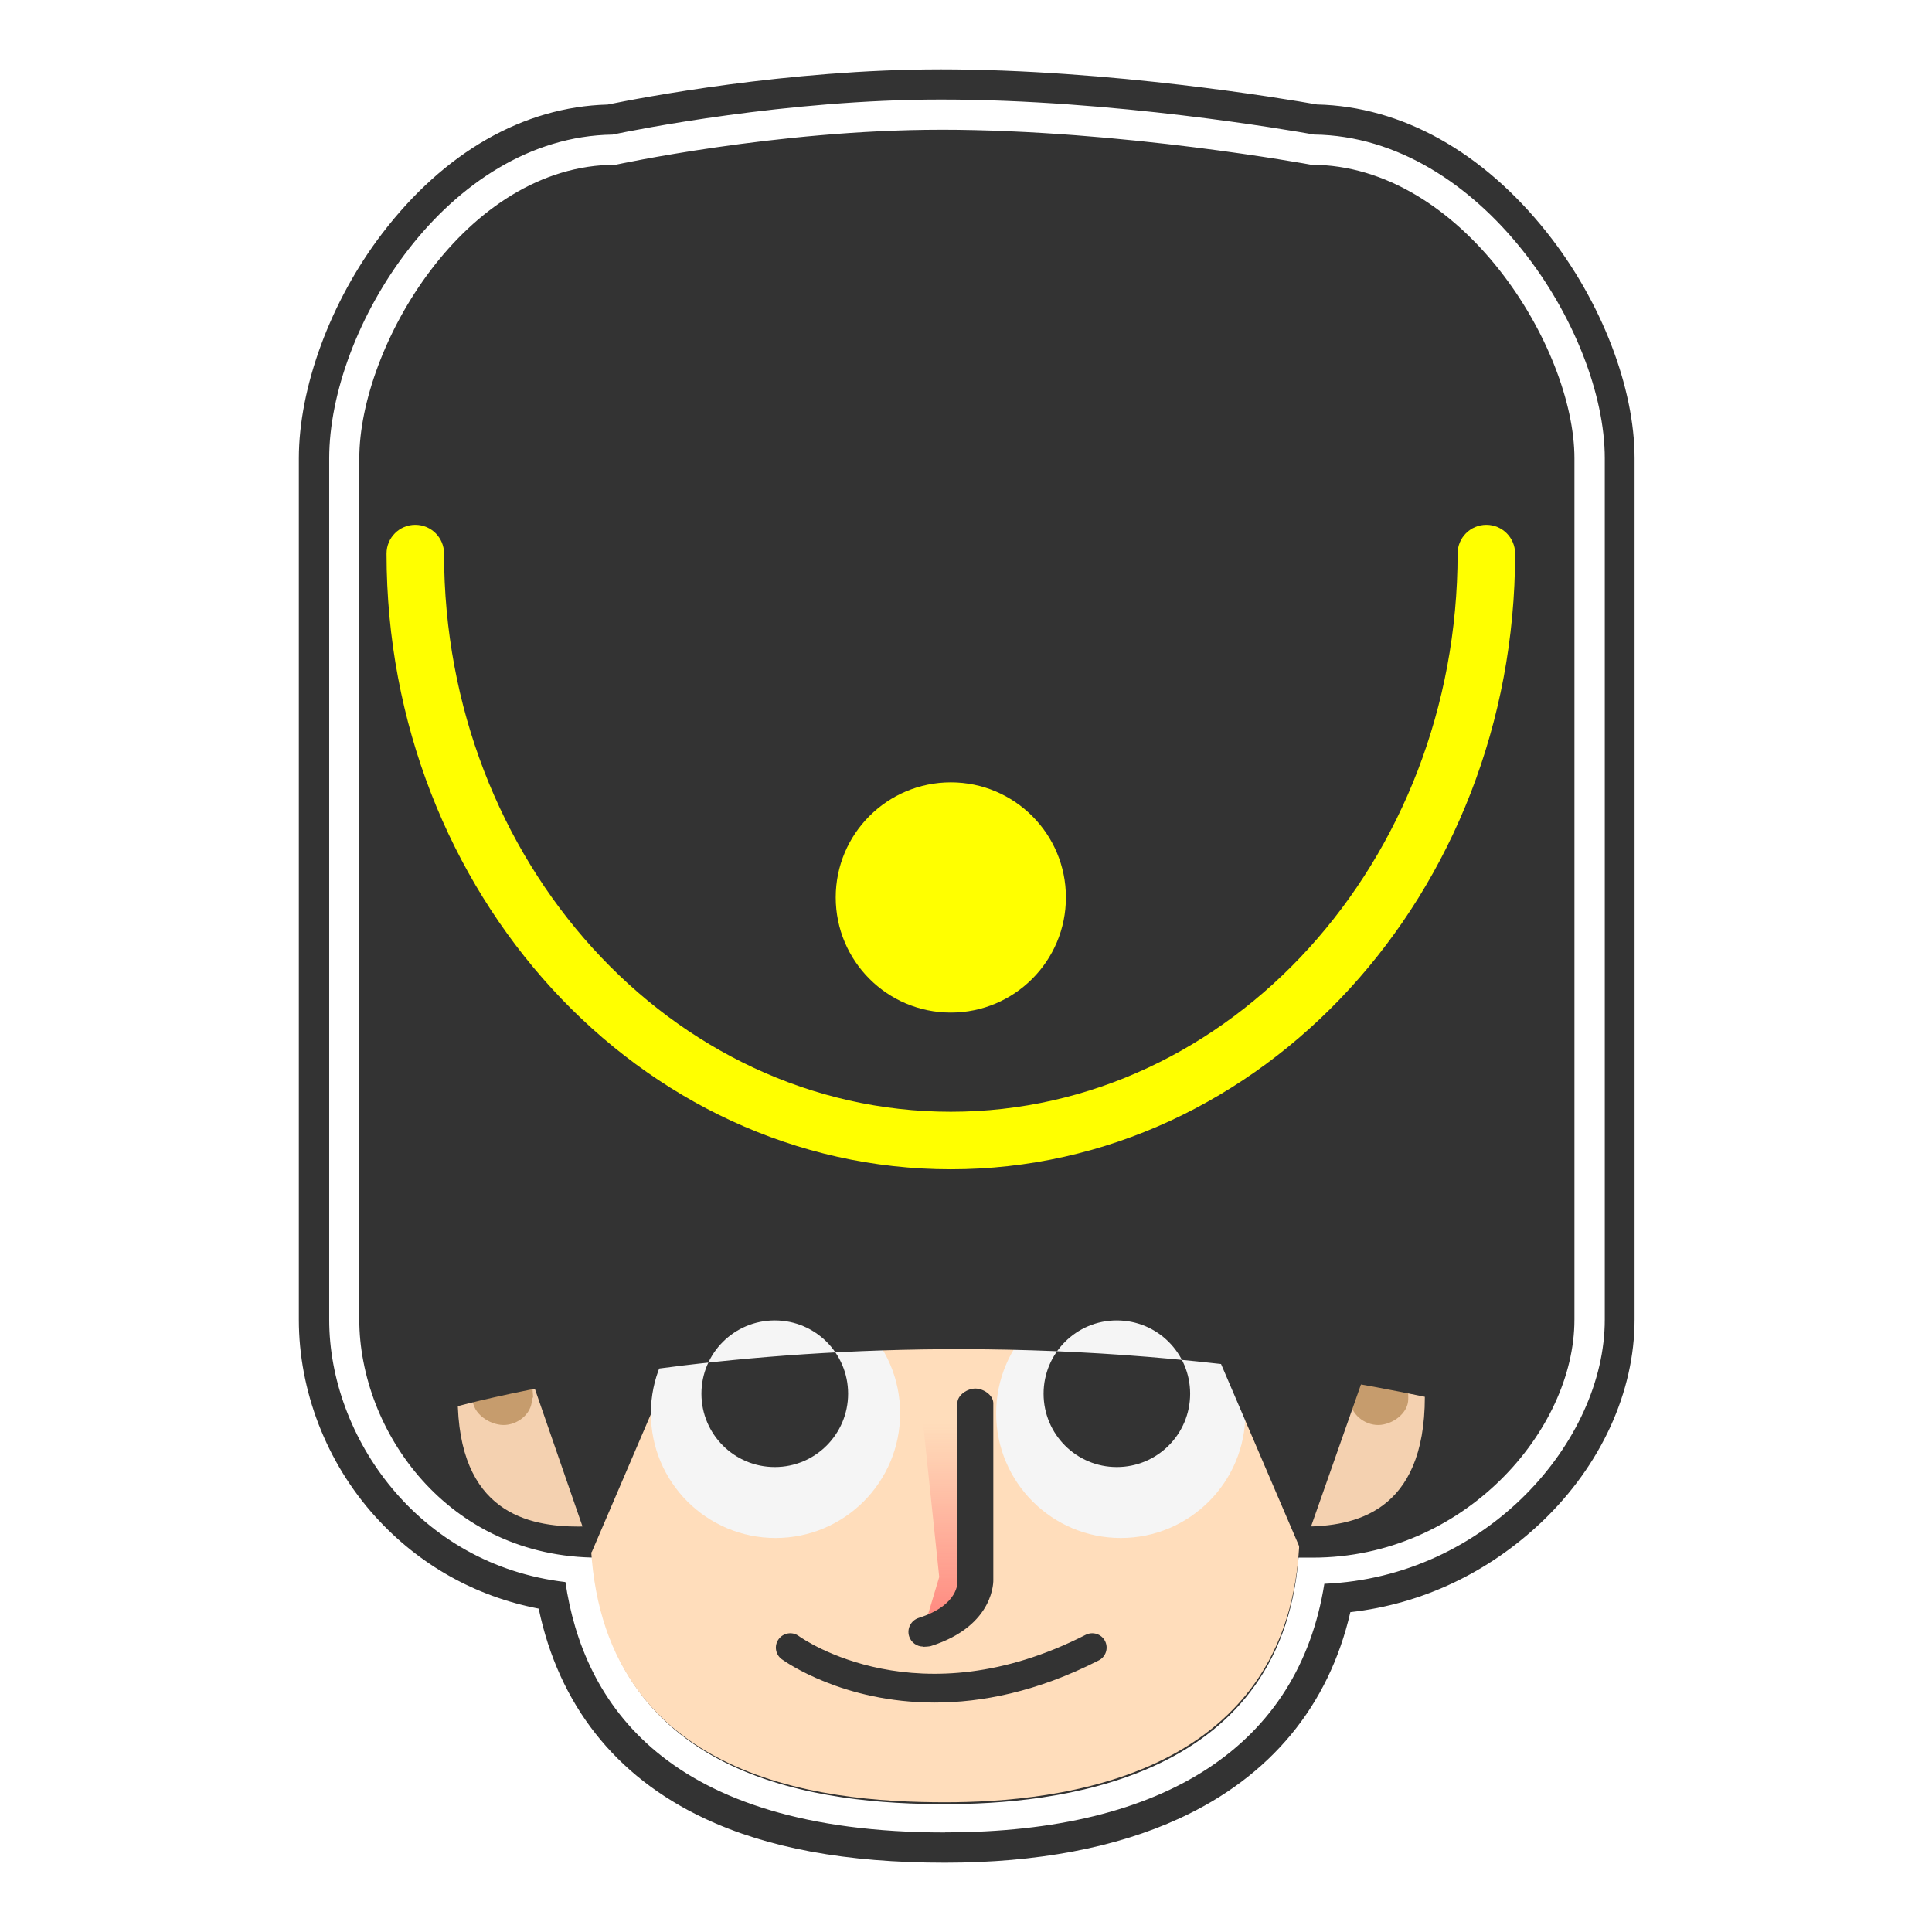
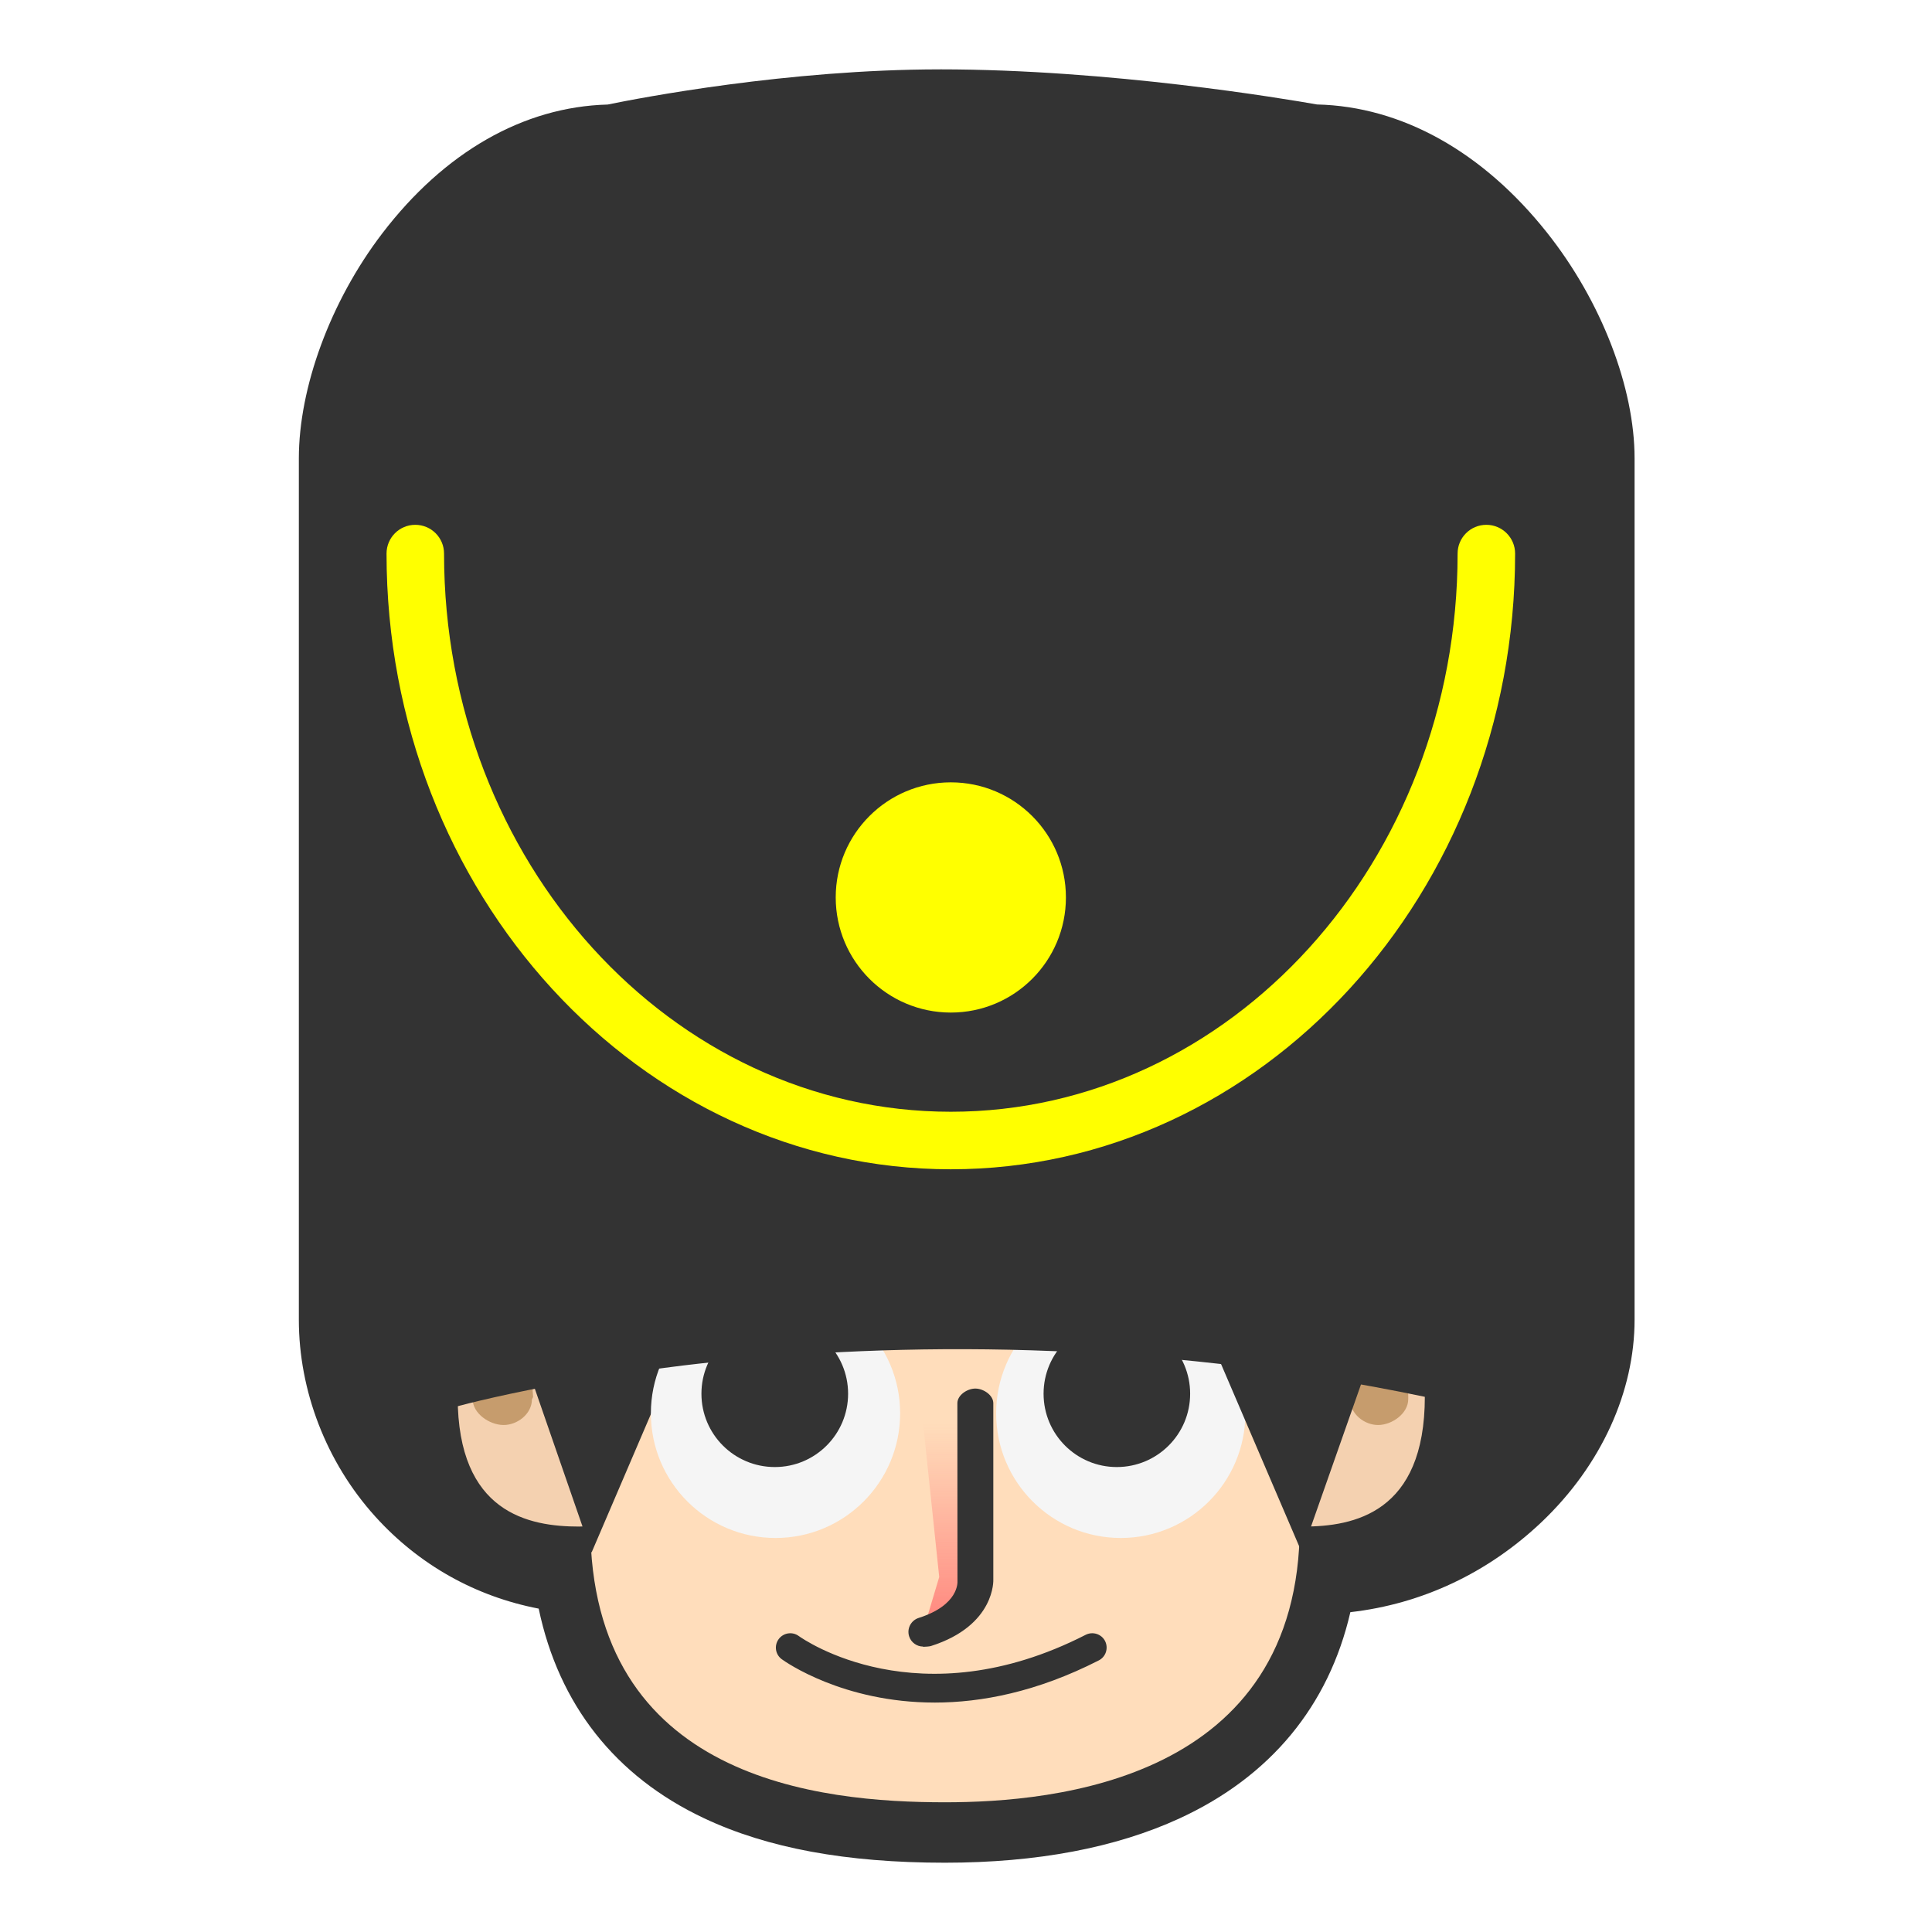
- <svg xmlns="http://www.w3.org/2000/svg" width="256" height="256" viewBox="0 0 256 256">
-   <path d="M125.224 242.813c-37.072 0-47.97-17.3-50.303-33.182-19.53-2.29-31.3-19.25-31.3-34.75V60.73c0-17.16 15.64-42.563 37.53-42.894 3.19-.664 23.07-4.647 43.53-4.647 22.83 0 46.18 4.06 49.45 4.64 22.11.28 38.51 26.11 38.51 42.89v114.15c0 16.12-15.69 34.11-37.16 34.99-3.38 21.28-20.96 32.94-50.23 32.94zm-.63-225.626c23.988 0 49.11 4.644 49.11 4.644 20.014 0 34.915 24.26 34.915 38.9v114.15c0 14.64-14.64 31.51-34.65 31.51h-1.91c-2.39 30-32.91 32.67-46.84 32.67-15.86 0-44.46-2.82-46.7-33.05-19.46-.49-30.91-16.71-30.91-31.12V60.73c0-14.646 13.94-38.897 33.96-38.897 0 0 21.34-4.64 43.01-4.64m0-8c-20.16 0-39.83 3.79-44.06 4.66-11.2.3-21.68 6.348-29.88 17.09-6.9 9.04-11.04 20.46-11.04 29.797v114.14c0 9.353 3.6 18.862 10.15 26.094 5.76 6.36 13.22 10.557 21.63 12.176 2.66 12.685 10.11 22.212 21.91 27.774 8.41 3.966 18.84 5.895 31.92 5.895 12.18 0 22.63-1.98 31.08-5.87 12.06-5.55 19.78-14.92 22.64-27.33 9.52-1.08 18.27-5.23 25.35-11.95 7.92-7.53 12.31-17.3 12.31-26.81V60.73c0-9.31-4.35-20.772-11.61-29.914-8.5-10.71-19.25-16.714-30.47-16.973-4.33-.763-27.43-4.652-49.95-4.652zm84.02 165.69c0 14.64-14.64 31.51-34.65 31.51H79.29c-20.016 0-31.67-16.862-31.67-31.5V60.728c0-14.647 13.945-38.898 33.96-38.898 0 0 21.427-4.64 43.095-4.64 23.99 0 49.07 4.642 49.07 4.642 20.015 0 34.876 24.252 34.876 38.898v114.15z" fill="#333" />
-   <path fill="#F4D1B0" d="M164.652 185.057c0 9.514 1.38 17.22 8.043 17.22 6.672 0 16.105-1.783 16.105-17.22 0-9.503-5.404-17.21-12.076-17.21-6.665 0-12.072 7.707-12.072 17.21z" />
-   <path fill="#C69C6D" d="M166.662 184.994c.018-2.672.568-5.705 1.877-8.278.66-1.322 1.49-2.595 2.68-3.69 1.17-1.084 2.85-2.015 4.8-2.035.73.07.57.01 1.28.16.55.11 1.03.28 1.4.46.82.37 1.5.89 2.11 1.42 1.18 1.1 2.63 2.37 3.3 3.69 1.3 2.64 2.49 5.49 2.49 8.34v.33c0 1.88-2.09 3.4-3.95 3.43-1.88.02-3.72-1.48-3.74-3.34 0-.13-.14-.28-.13-.41.2-1.87-.03-3.93-.65-5.65-.57-1.79-1.78-2.92-2.1-3.04-.19-.1-.76-.07-1.43.38-.65.46-1.34 1.21-1.9 2.07-1.16 1.83-2.12 3.86-2.12 6.32v.1c0 1.1-1.09 1.9-2.19 1.78-1.03-.11-1.78-.98-1.77-2z" />
-   <path fill="#F4D1B0" d="M84.79 185.057c0 9.514-1.378 17.22-8.044 17.22-6.672 0-16.103-1.783-16.103-17.22 0-9.503 5.407-17.21 12.076-17.21 6.66 0 12.07 7.707 12.07 17.21z" />
-   <path fill="#C69C6D" d="M82.79 184.994c-.023-2.672-.576-5.705-1.887-8.278-.666-1.322-1.49-2.595-2.68-3.69-1.177-1.084-2.854-2.015-4.802-2.035-.73.07-.58.01-1.28.16-.56.11-1.03.28-1.41.46-.82.37-1.49.89-2.11 1.42-1.18 1.1-2.73 2.37-3.4 3.69-1.31 2.64-2.59 5.49-2.59 8.34v.33c0 1.88 2.18 3.4 4.06 3.43 1.88.02 3.76-1.48 3.79-3.34 0-.13.16-.28.16-.41-.21-1.87.05-3.93.66-5.65.56-1.79 1.78-2.92 2.1-3.04.21-.1.76-.07 1.45.38.64.46 1.24 1.21 1.79 2.07 1.15 1.83 2.01 3.86 2.01 6.32v.1c0 1.1 1.19 1.9 2.29 1.78 1.03-.11 1.88-.98 1.88-2z" />
-   <path fill="#fdb" d="M172.228 202.06c0 33.835-32.504 36.753-47.003 36.753-16.504 0-47.006-2.918-47.006-36.754 0-33.83-3.51-77.26 47-77.26 51.01 0 47 43.43 47 77.26z" />
-   <path fill="#333" d="M69.383 179.722l9 26.002 13-30.33" />
-   <path fill="#F5F5F5" d="M119.272 187.274c0 9.12-7.386 16.516-16.507 16.516-9.124 0-16.52-7.396-16.52-16.516 0-9.118 7.396-16.5 16.52-16.5 9.12 0 16.507 7.382 16.507 16.5zm45.748 0c0 9.12-7.39 16.516-16.508 16.516-9.123 0-16.517-7.396-16.517-16.516 0-9.118 7.394-16.5 16.517-16.5 9.12 0 16.507 7.382 16.507 16.5z" />
-   <path fill="#333" d="M181.06 181.39l-8.556 24.334-13-30.33" />
-   <path fill="#333" d="M112.378 184.675c0 5.368-4.347 9.715-9.71 9.715-5.378 0-9.725-4.347-9.725-9.715 0-5.372 4.347-9.712 9.725-9.712 5.363 0 9.71 4.34 9.71 9.712zm45.322 0c0 5.368-4.348 9.715-9.72 9.715-5.36 0-9.7-4.347-9.7-9.715 0-5.372 4.34-9.712 9.7-9.712 5.373 0 9.72 4.34 9.72 9.712zm-33.85 40.923c-12.158 0-19.784-5.4-20.258-5.74-.853-.62-1.037-1.803-.42-2.658.62-.85 1.81-1.043 2.66-.424.63.45 15.92 11.146 38.035-.16.93-.467 2.09-.104 2.562.836s.1 2.087-.84 2.562c-8.2 4.183-15.56 5.584-21.75 5.584zm-64.53-38.913s61.13-17.802 136.688 0l-7.78-69.66-83.336 3.868-47.787 15.483 2.215 50.31z" />
-   <path fill="#ff0" d="M125.99 154.936c-41.23 0-74.772-36.6-74.772-81.584 0-2.108 1.703-3.812 3.807-3.812 2.112 0 3.814 1.704 3.814 3.812 0 40.78 30.12 73.96 67.15 73.96 37.02 0 67.15-33.18 67.15-73.96 0-2.108 1.7-3.812 3.81-3.812 2.1 0 3.81 1.704 3.81 3.812 0 44.984-33.54 81.584-74.78 81.584zm15.25-36.026c0 8.428-6.823 15.26-15.25 15.26-8.423 0-15.253-6.832-15.253-15.26 0-8.416 6.83-15.246 15.252-15.246s15.25 6.83 15.25 15.247z" />
-   <linearGradient id="a" gradientUnits="userSpaceOnUse" x1="1145.059" y1="734.918" x2="1145.059" y2="727.998" gradientTransform="matrix(7.466 0 0 7.466 -8424.73 -5257.445)">
-     <stop offset="0" stop-color="#FF5459" />
-     <stop offset=".789" stop-color="#FF6064" stop-opacity="0" />
+ <svg xmlns="http://www.w3.org/2000/svg" version="1.1" id="Layer_1" x="0px" y="0px" width="256px" height="256px" viewBox="0 0 256 256" enable-background="new 0 0 256 256" xml:space="preserve">
+   <path fill="#333333" d="M125.224,242.813c-37.072,0-47.97-17.299-50.303-33.182c-19.53-2.29-31.3-19.25-31.3-34.75V60.73  c0-17.16,15.64-42.563,37.53-42.894c3.19-0.664,23.07-4.647,43.53-4.647c22.831,0,46.18,4.06,49.45,4.64  c22.11,0.28,38.51,26.11,38.51,42.89v114.15c0,16.12-15.689,34.109-37.16,34.99c-3.379,21.279-20.959,32.939-50.229,32.939  L125.224,242.813z" />
+   <path fill="#333333" d="M124.594,17.187c23.988,0,49.11,4.644,49.11,4.644c20.014,0,34.915,24.26,34.915,38.9v114.15  c0,14.641-14.641,31.51-34.65,31.51h-1.91c-2.39,30-32.91,32.67-46.839,32.67c-15.86,0-44.46-2.819-46.7-33.05  c-19.46-0.489-30.91-16.71-30.91-31.12V60.73c0-14.646,13.94-38.897,33.96-38.897c0,0,21.34-4.64,43.01-4.64" />
+   <path fill="#333333" d="M124.579,9.193c-20.16,0-39.83,3.79-44.06,4.66c-11.2,0.3-21.68,6.348-29.88,17.09  c-6.9,9.04-11.04,20.46-11.04,29.797v114.14c0,9.353,3.6,18.862,10.15,26.095c5.76,6.359,13.22,10.557,21.63,12.176  c2.66,12.685,10.11,22.211,21.91,27.773c8.41,3.967,18.84,5.895,31.92,5.895c12.18,0,22.63-1.979,31.08-5.869  c12.061-5.551,19.779-14.92,22.641-27.33c9.52-1.08,18.27-5.23,25.35-11.95c7.92-7.53,12.31-17.3,12.31-26.81V60.73  c0-9.31-4.35-20.772-11.61-29.914c-8.5-10.71-19.25-16.714-30.47-16.973c-4.329-0.763-27.43-4.652-49.95-4.652L124.579,9.193z" />
+   <path fill="#333333" d="M208.6,174.883c0,14.641-14.641,31.51-34.65,31.51H79.29c-20.016,0-31.67-16.861-31.67-31.5V60.728  c0-14.647,13.945-38.898,33.96-38.898c0,0,21.427-4.64,43.095-4.64c23.99,0,49.07,4.642,49.07,4.642  c20.015,0,34.876,24.252,34.876,38.898v114.15L208.6,174.883z" />
+   <path fill="#F4D1B0" d="M164.652,185.057c0,9.515,1.38,17.221,8.043,17.221c6.672,0,16.104-1.783,16.104-17.221  c0-9.502-5.403-17.209-12.075-17.209C170.059,167.848,164.652,175.555,164.652,185.057L164.652,185.057z" />
+   <path fill="#C69C6D" d="M166.662,184.994c0.018-2.672,0.568-5.705,1.877-8.278c0.66-1.321,1.49-2.595,2.68-3.69  c1.17-1.084,2.85-2.015,4.801-2.034c0.729,0.069,0.569,0.01,1.279,0.159c0.551,0.11,1.03,0.281,1.4,0.461  c0.82,0.369,1.5,0.89,2.109,1.42c1.18,1.1,2.631,2.369,3.301,3.689c1.3,2.641,2.49,5.49,2.49,8.34v0.33  c0,1.881-2.091,3.4-3.951,3.43c-1.879,0.021-3.719-1.479-3.739-3.34c0-0.129-0.14-0.279-0.13-0.41c0.199-1.869-0.03-3.93-0.65-5.649  c-0.57-1.79-1.779-2.92-2.1-3.04c-0.19-0.1-0.76-0.07-1.43,0.38c-0.65,0.46-1.341,1.21-1.9,2.07c-1.16,1.83-2.12,3.86-2.12,6.319  v0.101c0,1.101-1.09,1.899-2.19,1.78c-1.029-0.11-1.779-0.98-1.77-2L166.662,184.994z" />
+   <path fill="#F4D1B0" d="M84.79,185.057c0,9.515-1.378,17.221-8.044,17.221c-6.672,0-16.103-1.783-16.103-17.221  c0-9.502,5.407-17.209,12.076-17.209C79.379,167.848,84.789,175.555,84.79,185.057L84.79,185.057z" />
+   <path fill="#C69C6D" d="M82.79,184.994c-0.023-2.672-0.576-5.705-1.887-8.278c-0.666-1.321-1.49-2.595-2.68-3.69  c-1.177-1.084-2.854-2.015-4.802-2.034c-0.73,0.069-0.58,0.01-1.28,0.159c-0.56,0.11-1.03,0.281-1.41,0.461  c-0.82,0.369-1.49,0.89-2.11,1.42c-1.18,1.1-2.73,2.369-3.4,3.689c-1.31,2.641-2.59,5.49-2.59,8.34v0.33c0,1.881,2.18,3.4,4.06,3.43  c1.88,0.021,3.76-1.479,3.79-3.34c0-0.129,0.16-0.279,0.16-0.41c-0.21-1.869,0.05-3.93,0.66-5.649c0.56-1.79,1.78-2.92,2.1-3.04  c0.21-0.1,0.76-0.07,1.45,0.38c0.64,0.46,1.24,1.21,1.79,2.07c1.15,1.83,2.01,3.86,2.01,6.319v0.101c0,1.101,1.19,1.899,2.29,1.78  c1.03-0.11,1.88-0.98,1.88-2L82.79,184.994z" />
+   <path fill="#FFDDBB" d="M172.229,202.061c0,33.834-32.504,36.752-47.003,36.752c-16.504,0-47.006-2.918-47.006-36.754  c0-33.83-3.51-77.26,47-77.26c51.01,0,47,43.43,47,77.26L172.229,202.061z" />
+   <path fill="#333333" d="M69.383,179.723l9,26.002l13-30.33" />
+   <path fill="#F5F5F5" d="M119.272,187.273c0,9.121-7.386,16.517-16.507,16.517c-9.124,0-16.52-7.396-16.52-16.517  c0-9.117,7.396-16.5,16.52-16.5C111.885,170.773,119.272,178.156,119.272,187.273z M165.02,187.273  c0,9.121-7.39,16.517-16.508,16.517c-9.123,0-16.517-7.396-16.517-16.517c0-9.117,7.394-16.5,16.517-16.5  C157.632,170.773,165.02,178.156,165.02,187.273L165.02,187.273z" />
+   <path fill="#333333" d="M181.061,181.391l-8.557,24.334l-13-30.33" />
+   <path fill="#333333" d="M112.378,184.675c0,5.368-4.347,9.716-9.71,9.716c-5.378,0-9.725-4.348-9.725-9.716  c0-5.372,4.347-9.712,9.725-9.712C108.031,174.963,112.378,179.303,112.378,184.675z" />
+   <path fill="#333333" d="M157.7,184.675c0,5.368-4.349,9.716-9.72,9.716c-5.36,0-9.701-4.348-9.701-9.716  c0-5.372,4.341-9.712,9.701-9.712C153.354,174.963,157.7,179.303,157.7,184.675z" />
+   <path fill="#333333" d="M123.85,225.598c-12.158,0-19.784-5.399-20.258-5.74c-0.853-0.619-1.037-1.803-0.42-2.657  c0.62-0.851,1.81-1.043,2.66-0.425c0.63,0.451,15.92,11.146,38.035-0.159c0.93-0.468,2.09-0.104,2.563,0.836  c0.471,0.94,0.1,2.087-0.841,2.562c-8.2,4.184-15.56,5.584-21.75,5.584H123.85z" />
+   <path fill="#333333" d="M59.32,186.686c0,0,61.13-17.803,136.688,0l-7.779-69.661l-83.336,3.868l-47.787,15.483L59.32,186.686  L59.32,186.686z" />
+   <path fill="#FFFF00" d="M125.99,154.936c-41.23,0-74.772-36.6-74.772-81.583c0-2.108,1.703-3.812,3.807-3.812  c2.112,0,3.814,1.704,3.814,3.812c0,40.78,30.12,73.96,67.15,73.96c37.02,0,67.15-33.181,67.15-73.96c0-2.108,1.7-3.812,3.811-3.812  c2.1,0,3.81,1.704,3.81,3.812c0,44.984-33.54,81.583-74.78,81.583H125.99z M141.24,118.91c0,8.428-6.823,15.26-15.25,15.26  c-8.423,0-15.253-6.832-15.253-15.26c0-8.416,6.83-15.246,15.252-15.246c8.422,0,15.25,6.83,15.25,15.247L141.24,118.91z" />
+   <linearGradient id="SVGID_1_" gradientUnits="userSpaceOnUse" x1="991.411" y1="-246.247" x2="991.411" y2="-239.327" gradientTransform="matrix(7.466 0 0 -7.466 -7277.02 -1609.028)">
+     <stop offset="0" style="stop-color:#FF5459" />
+     <stop offset="0.789" style="stop-color:#FF6064;stop-opacity:0" />
  </linearGradient>
-   <path fill="url(#a)" d="M127.62 187.38v21.578s1.056 4.172-4.97 6.027l1.802-6.027-2.433-23.15" />
-   <path fill="#333" d="M122.318 218.178c-.824 0-1.59-.53-1.854-1.357-.325-1.02.24-2.11 1.268-2.44 5.353-1.7 5.147-4.76 5.138-4.89l-.013-23.56c0-1.07 1.303-1.94 2.38-1.94s2.382.87 2.382 1.95v23.35s.32 6.09-8.28 8.82c-.19.06-.83.1-1.03.1z" />
+   <path fill="url(#SVGID_1_)" d="M127.62,187.38v21.578c0,0,1.056,4.172-4.97,6.026l1.802-6.026l-2.433-23.149" />
+   <path fill="#333333" d="M122.318,218.178c-0.824,0-1.59-0.529-1.854-1.357c-0.325-1.02,0.24-2.109,1.268-2.439  c5.353-1.699,5.147-4.76,5.138-4.89l-0.013-23.56c0-1.07,1.303-1.94,2.379-1.94c1.078,0,2.383,0.87,2.383,1.95v23.35  c0,0,0.32,6.09-8.28,8.82c-0.19,0.06-0.83,0.1-1.03,0.1L122.318,218.178z" />
</svg>
